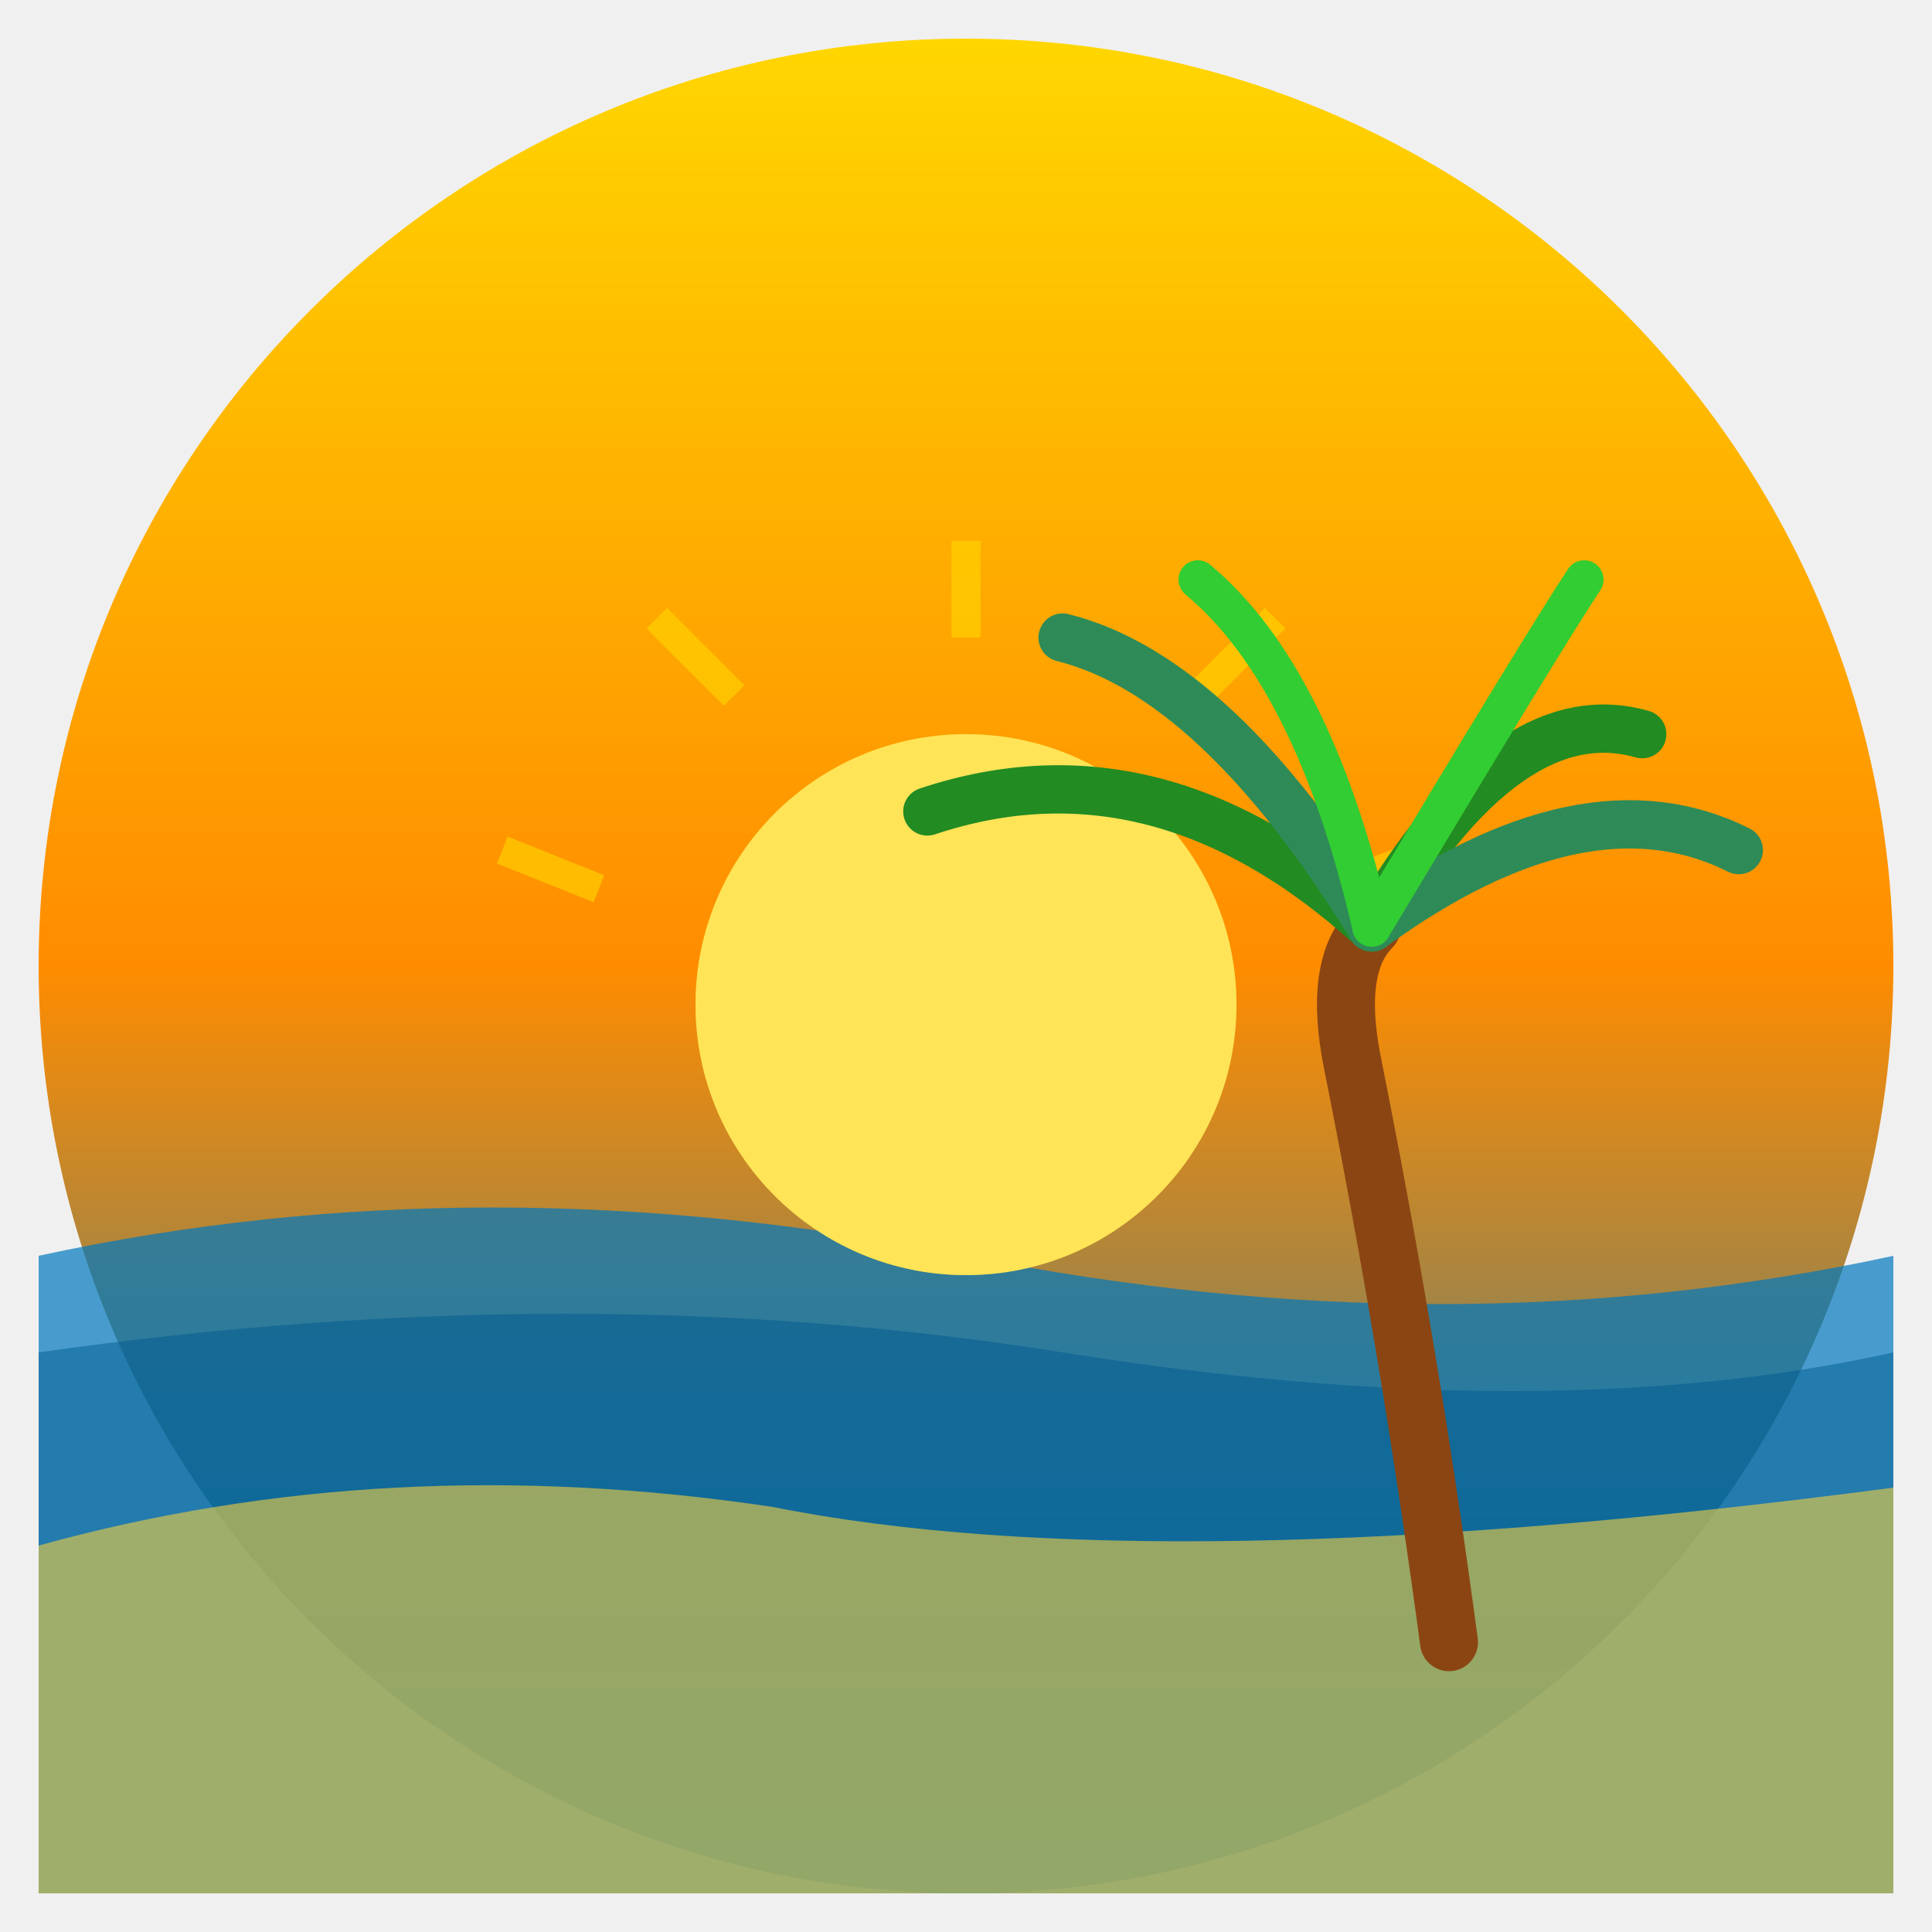
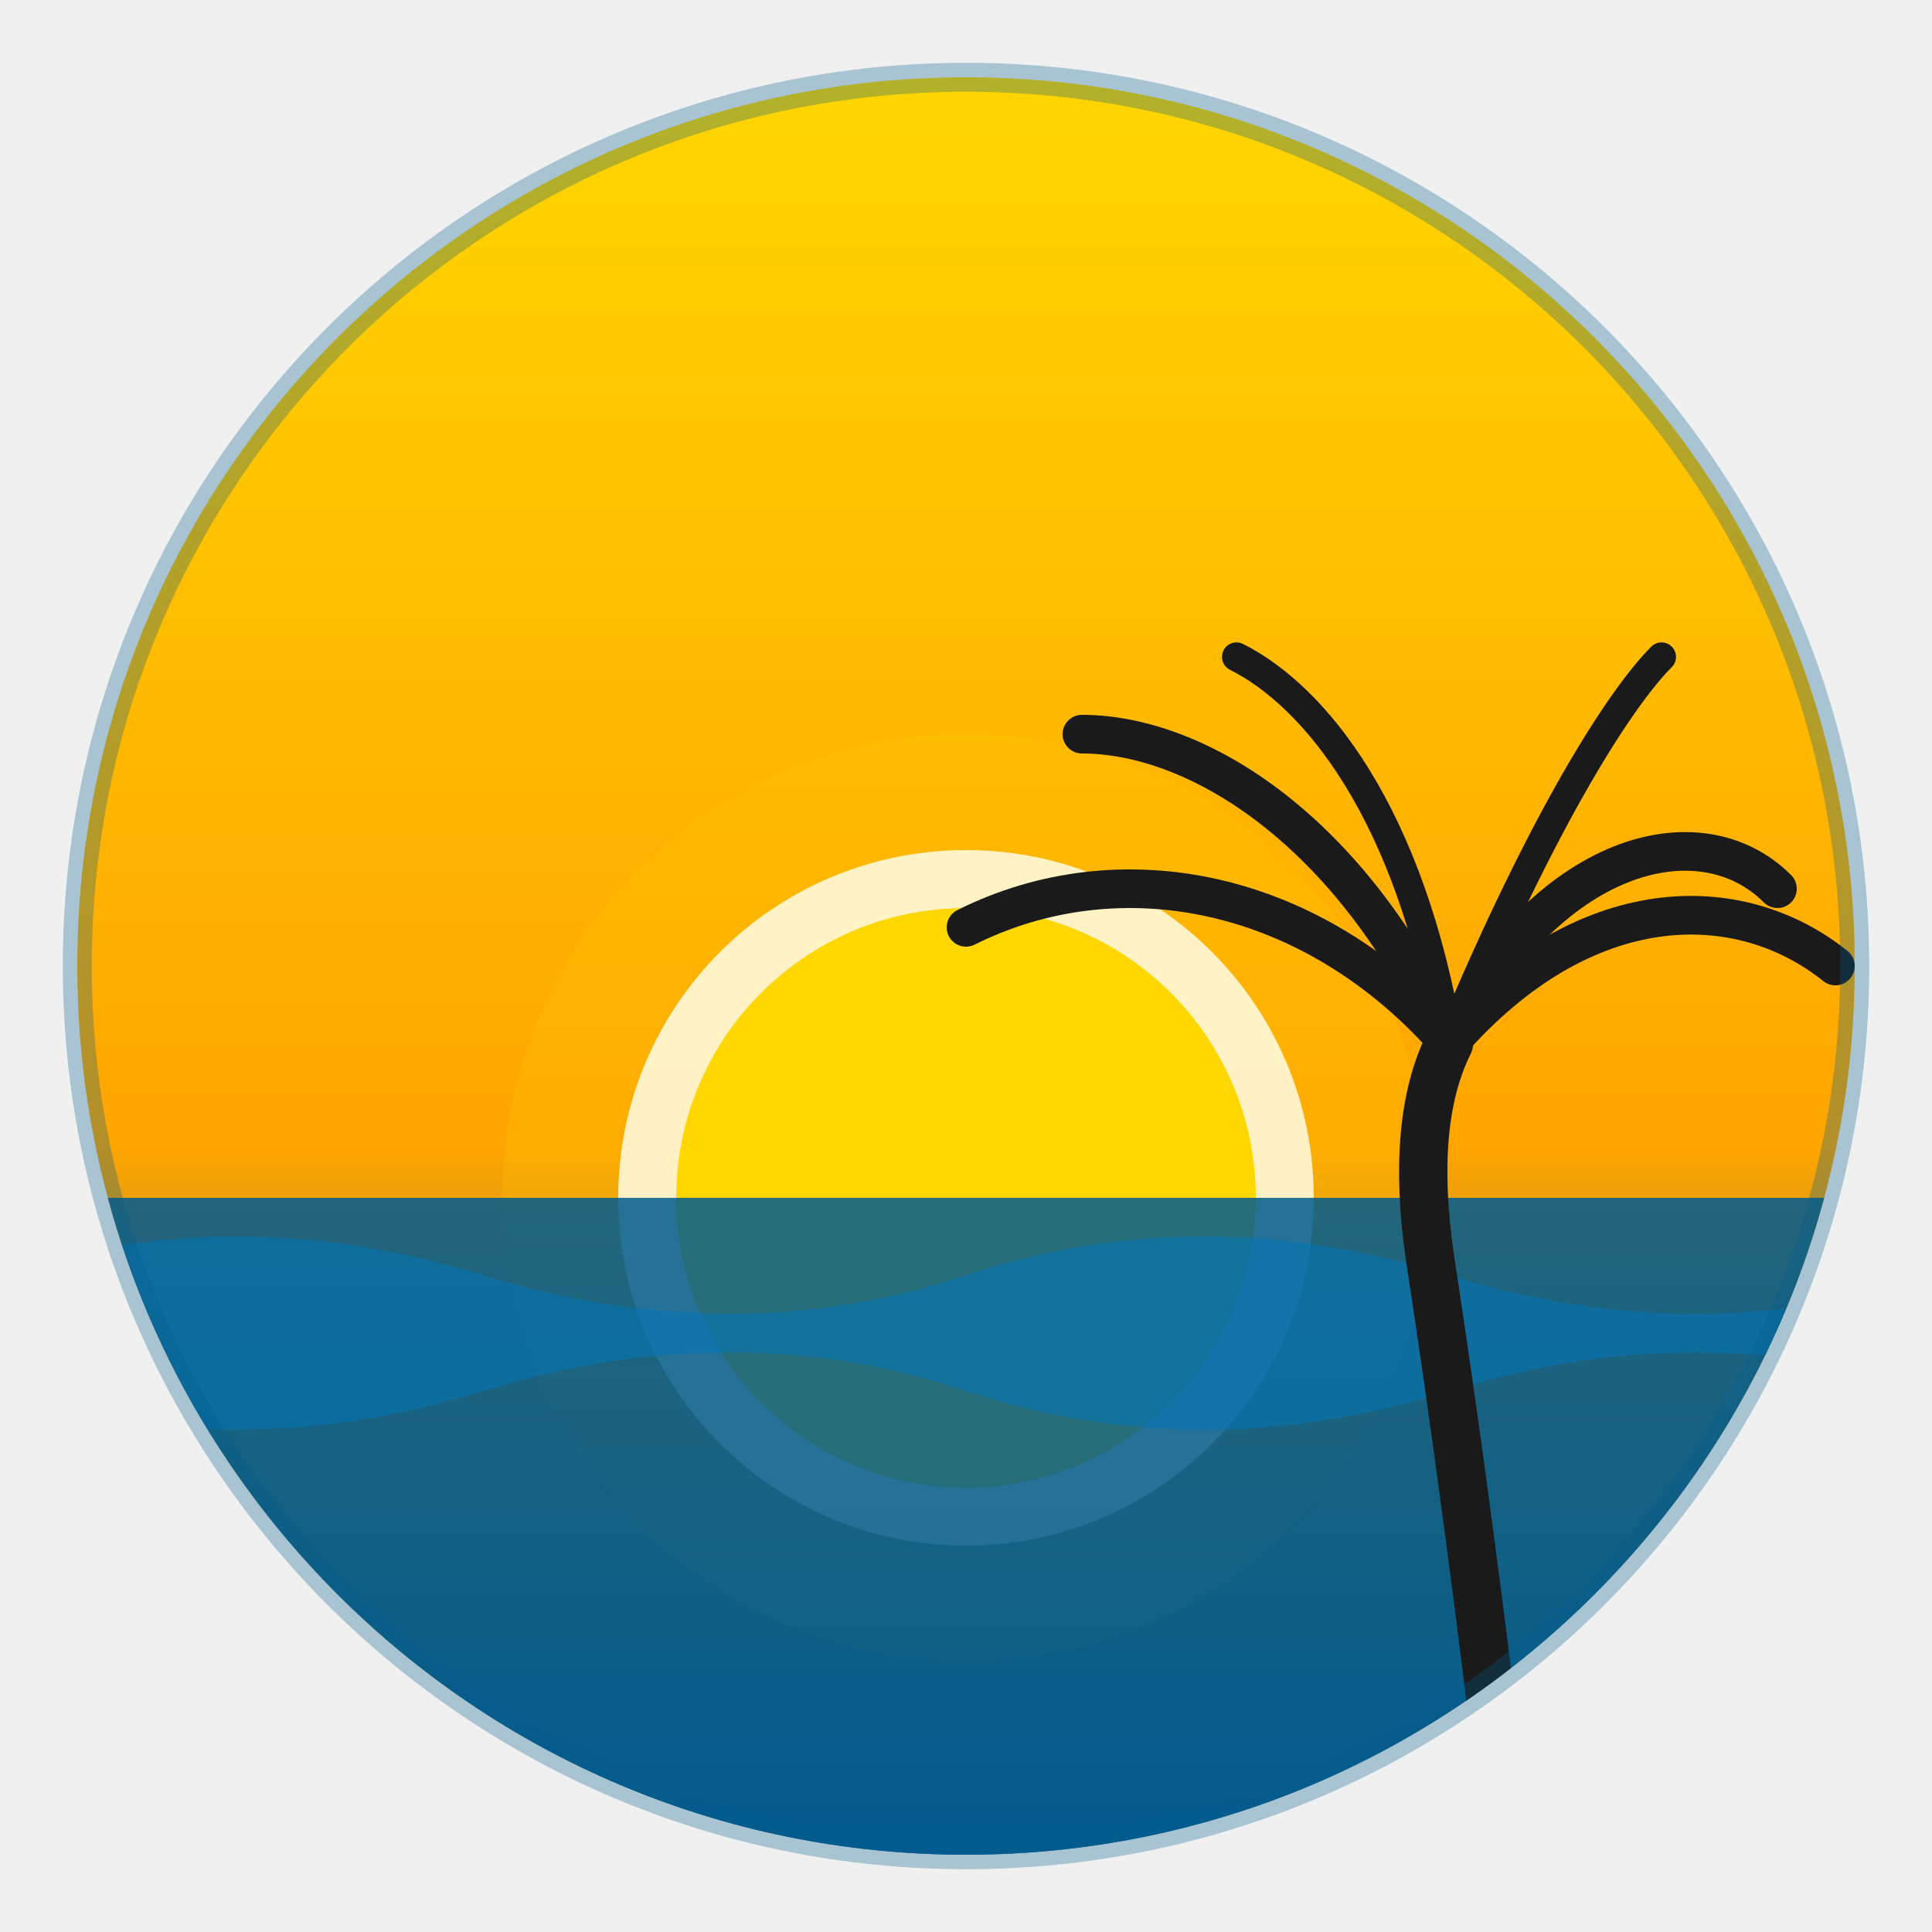
<svg xmlns="http://www.w3.org/2000/svg" viewBox="0 0 100 100">
  <defs>
    <linearGradient id="sky" x1="0%" y1="0%" x2="0%" y2="100%">
      <stop offset="0%" style="stop-color:#FFD700" />
-       <stop offset="50%" style="stop-color:#FF8C00" />
-       <stop offset="100%" style="stop-color:#0077BE" />
+       <stop offset="60%" style="stop-color:#FFA500" />
+       <stop offset="100%" style="stop-color:#005A8E" />
    </linearGradient>
+     <clipPath id="circle">
+       <circle cx="50" cy="50" r="46" />
+     </clipPath>
  </defs>
-   <circle cx="50" cy="50" r="48" fill="url(#sky)" />
-   <path d="M2,65 Q25,60 50,65 Q75,70 98,65 L98,98 Q50,98 2,98 Z" fill="#0077BE" opacity="0.7" />
-   <path d="M2,70 Q30,66 55,70 Q80,74 98,70 L98,98 Q50,98 2,98 Z" fill="#005A8E" opacity="0.5" />
-   <circle cx="50" cy="52" r="14" fill="#FFD700" />
-   <circle cx="50" cy="52" r="14" fill="#FFF8DC" opacity="0.4" />
-   <g stroke="#FFD700" stroke-width="1.5" opacity="0.6">
-     <line x1="50" y1="33" x2="50" y2="28" />
-     <line x1="62" y1="36" x2="66" y2="32" />
-     <line x1="69" y1="46" x2="74" y2="44" />
-     <line x1="38" y1="36" x2="34" y2="32" />
-     <line x1="31" y1="46" x2="26" y2="44" />
+   <circle cx="50" cy="50" r="46" fill="url(#sky)" />
+   <g clip-path="url(#circle)">
+     <circle cx="50" cy="62" r="18" fill="#fff" opacity="0.9" />
+     <circle cx="50" cy="62" r="15" fill="#FFD700" />
+     <circle cx="50" cy="62" r="24" fill="#FFD700" opacity="0.15" />
+     <rect x="0" y="62" width="100" height="40" fill="#005A8E" opacity="0.85" />
+     <path d="M0,66 Q12,62 25,66 Q38,70 50,66 Q62,62 75,66 Q88,70 100,66 L100,72 Q88,68 75,72 Q62,76 50,72 Q38,68 25,72 Q12,76 0,72 Z" fill="#0077BE" opacity="0.5" />
+     <path d="M78,95 Q76,78 74,65 Q73,58 75,54" stroke="#1a1a1a" stroke-width="2.5" fill="none" stroke-linecap="round" />
+     <path d="M75,54 C68,46 58,44 50,48" stroke="#1a1a1a" stroke-width="2" fill="none" stroke-linecap="round" />
+     <path d="M75,54 C70,43 62,38 56,38" stroke="#1a1a1a" stroke-width="2" fill="none" stroke-linecap="round" />
+     <path d="M75,54 C80,44 88,42 92,46" stroke="#1a1a1a" stroke-width="2" fill="none" stroke-linecap="round" />
+     <path d="M75,54 C82,46 90,46 95,50" stroke="#1a1a1a" stroke-width="2" fill="none" stroke-linecap="round" />
+     <path d="M75,54 C73,42 68,36 64,34" stroke="#1a1a1a" stroke-width="1.5" fill="none" stroke-linecap="round" />
+     <path d="M75,54 C80,42 84,36 86,34" stroke="#1a1a1a" stroke-width="1.5" fill="none" stroke-linecap="round" />
  </g>
-   <path d="M2,80 Q20,75 40,78 Q60,82 98,77 L98,98 Q50,98 2,98 Z" fill="#F4D03F" opacity="0.6" />
-   <path d="M75,85 Q73,70 70,55 Q69,50 71,48" stroke="#8B4513" stroke-width="3" fill="none" stroke-linecap="round" />
-   <path d="M71,48 Q60,38 48,42" stroke="#228B22" stroke-width="2.5" fill="none" stroke-linecap="round" />
-   <path d="M71,48 Q63,35 55,33" stroke="#2E8B57" stroke-width="2.5" fill="none" stroke-linecap="round" />
-   <path d="M71,48 Q78,36 85,38" stroke="#228B22" stroke-width="2.5" fill="none" stroke-linecap="round" />
-   <path d="M71,48 Q82,40 90,44" stroke="#2E8B57" stroke-width="2.5" fill="none" stroke-linecap="round" />
-   <path d="M71,48 Q68,35 62,30" stroke="#32CD32" stroke-width="2" fill="none" stroke-linecap="round" />
-   <path d="M71,48 Q80,33 82,30" stroke="#32CD32" stroke-width="2" fill="none" stroke-linecap="round" />
+   <circle cx="50" cy="50" r="46" fill="none" stroke="#005A8E" stroke-width="1.5" opacity="0.3" />
</svg>
